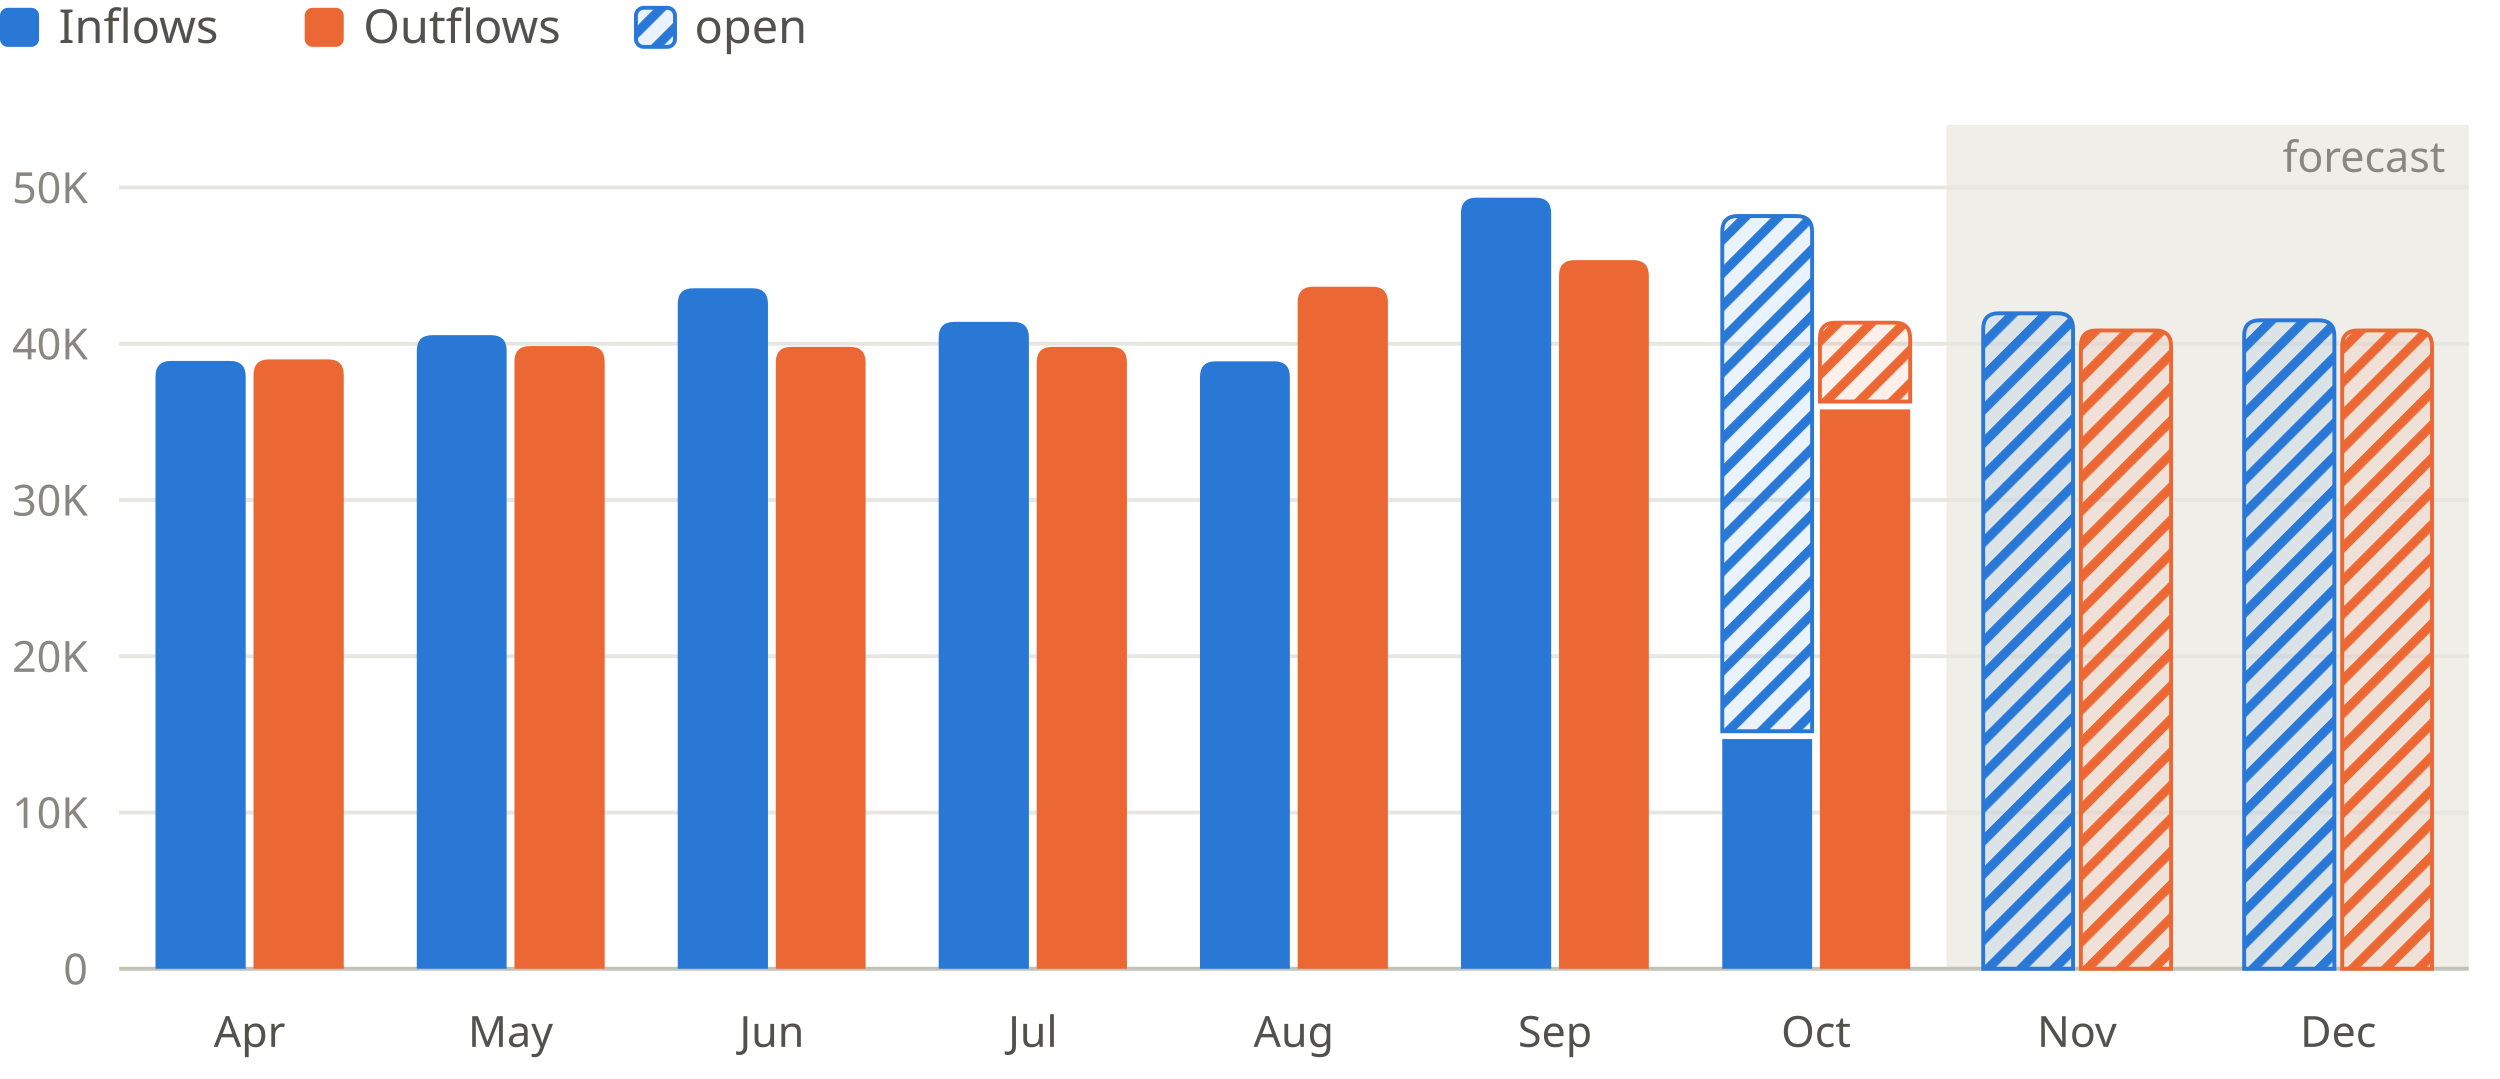
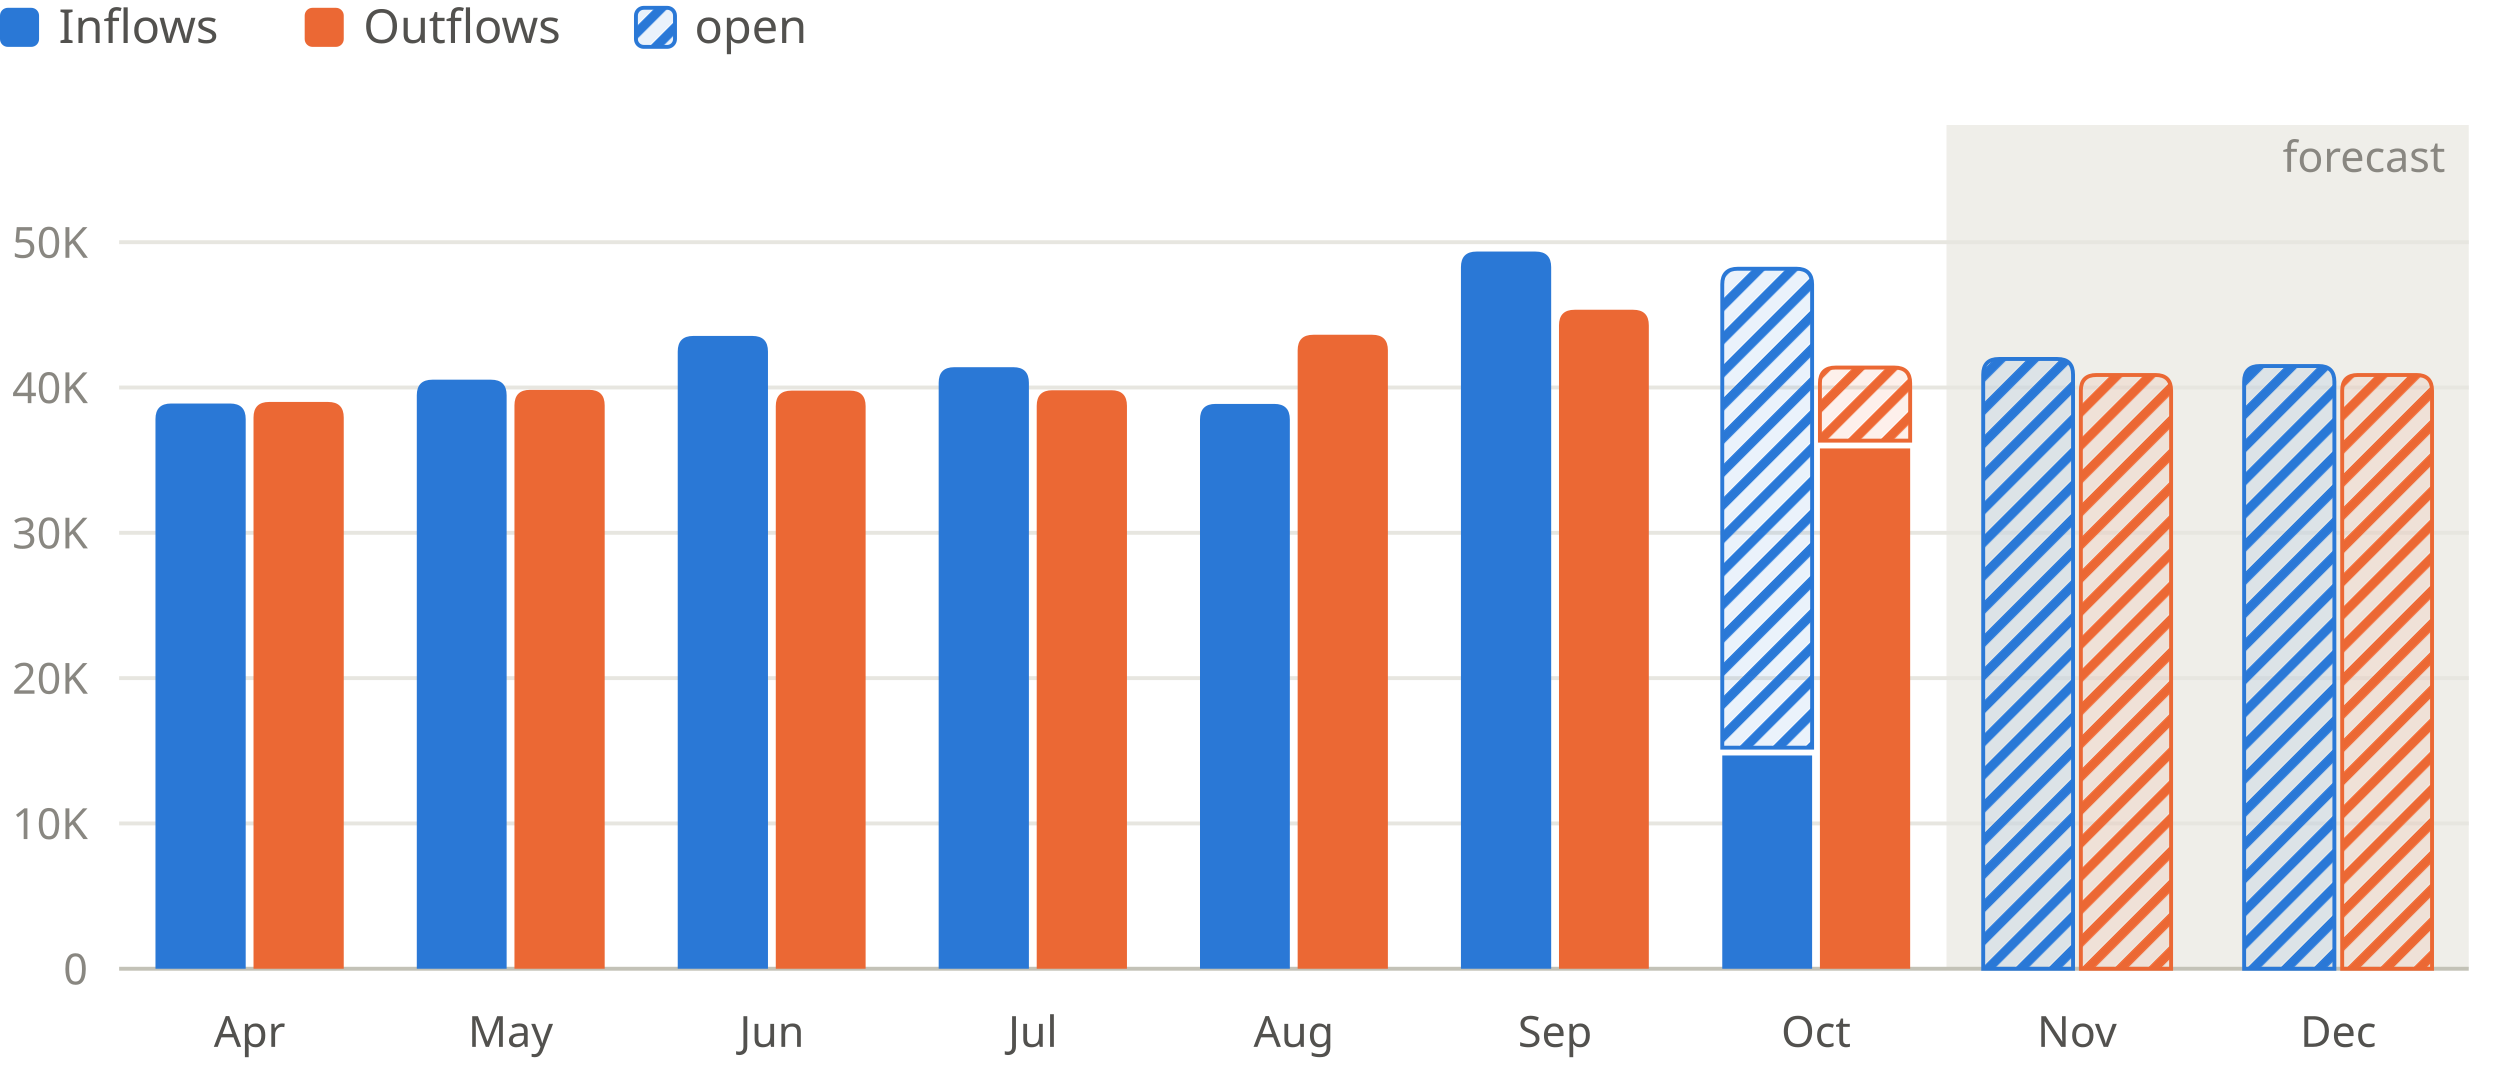
<svg xmlns="http://www.w3.org/2000/svg" class="bareink" viewBox="0 0 640 276" width="640" height="276" role="img" aria-label="Inflows and outflows move together, near $40k a month" font-family="system-ui,sans-serif" font-size="11" fill="#898781" style="overflow:visible;max-width:100%;height:auto">
  <defs>
    <pattern id="bis1" patternUnits="userSpaceOnUse" width="6" height="6" patternTransform="rotate(45)">
      <rect width="6" height="6" fill="#2a78d6" fill-opacity="0.1" />
      <rect width="2.4" height="6" fill="#2a78d6" />
    </pattern>
    <pattern id="bis2" patternUnits="userSpaceOnUse" width="6" height="6" patternTransform="rotate(45)">
      <rect width="6" height="6" fill="#eb6834" fill-opacity="0.1" />
      <rect width="2.4" height="6" fill="#eb6834" />
    </pattern>
  </defs>
  <rect x="0" y="2" width="10" height="10" rx="2" fill="#2a78d6" />
  <text x="15" y="11" font-size="12" fill="#52514e">Inflows</text>
  <rect x="78" y="2" width="10" height="10" rx="2" fill="#eb6834" />
  <text x="93" y="11" font-size="12" fill="#52514e">Outflows</text>
  <rect x="162.8" y="2" width="10" height="10" rx="2" fill="url(#bis1)" stroke="#2a78d6" />
  <text x="177.8" y="11" font-size="12" fill="#52514e">open</text>
  <rect x="498.3" y="32" width="133.7" height="216" fill="#efeee9" />
  <text x="626" y="44" text-anchor="end">forecast</text>
  <line x1="30.5" x2="632" y1="248" y2="248" stroke="#c3c2b7" />
  <text x="22.5" y="252" text-anchor="end">0</text>
-   <line x1="30.5" x2="632" y1="208" y2="208" stroke="#e7e6e0" />
-   <text x="22.5" y="212" text-anchor="end">10K</text>
-   <line x1="30.5" x2="632" y1="168" y2="168" stroke="#e7e6e0" />
-   <text x="22.5" y="172" text-anchor="end">20K</text>
-   <line x1="30.5" x2="632" y1="128" y2="128" stroke="#e7e6e0" />
-   <text x="22.5" y="132" text-anchor="end">30K</text>
-   <line x1="30.5" x2="632" y1="88" y2="88" stroke="#e7e6e0" />
-   <text x="22.5" y="92" text-anchor="end">40K</text>
-   <line x1="30.5" x2="632" y1="48" y2="48" stroke="#e7e6e0" />
-   <text x="22.5" y="52" text-anchor="end">50K</text>
-   <path d="M43.8,92.4H58.9Q62.9,92.4 62.9,96.4V248H39.8V96.4Q39.8,92.4 43.8,92.4Z" fill="#2a78d6" />
-   <path d="M68.9,92H84Q88,92 88,96V248H64.9V96Q64.9,92 68.9,92Z" fill="#eb6834" />
+   <line x1="30.5" x2="632" y1="210.8" y2="210.8" stroke="#e7e6e0" />
+   <text x="22.5" y="214.8" text-anchor="end">10K</text>
+   <line x1="30.5" x2="632" y1="173.6" y2="173.6" stroke="#e7e6e0" />
+   <text x="22.5" y="177.6" text-anchor="end">20K</text>
+   <line x1="30.5" x2="632" y1="136.4" y2="136.4" stroke="#e7e6e0" />
+   <text x="22.5" y="140.4" text-anchor="end">30K</text>
+   <line x1="30.5" x2="632" y1="99.2" y2="99.2" stroke="#e7e6e0" />
+   <text x="22.5" y="103.2" text-anchor="end">40K</text>
+   <line x1="30.5" x2="632" y1="62" y2="62" stroke="#e7e6e0" />
+   <text x="22.5" y="66" text-anchor="end">50K</text>
+   <path d="M43.8,103.3H58.9Q62.9,103.3 62.9,107.3V248H39.8V107.3Q39.8,103.3 43.8,103.3Z" fill="#2a78d6" />
+   <path d="M68.9,102.9H84Q88,102.9 88,106.9V248H64.9V106.9Q64.9,102.9 68.9,102.9Z" fill="#eb6834" />
  <text x="63.9" y="268" text-anchor="middle" fill="#52514e">Apr</text>
-   <rect x="30.5" y="48" width="66.8" height="200" fill="transparent" tabindex="0" data-i="0" />
-   <path d="M110.7,85.8H125.7Q129.7,85.8 129.7,89.8V248H106.7V89.8Q106.7,85.8 110.7,85.8Z" fill="#2a78d6" />
-   <path d="M135.7,88.6H150.8Q154.8,88.6 154.8,92.6V248H131.7V92.6Q131.7,88.6 135.7,88.6Z" fill="#eb6834" />
+   <rect x="30.5" y="62" width="66.8" height="186" fill="transparent" tabindex="0" data-i="0" />
+   <path d="M110.7,97.2H125.7Q129.7,97.2 129.7,101.2V248H106.7V101.2Q106.7,97.2 110.7,97.2Z" fill="#2a78d6" />
+   <path d="M135.7,99.8H150.8Q154.8,99.8 154.8,103.8V248H131.7V103.8Q131.7,99.8 135.7,99.8Z" fill="#eb6834" />
  <text x="130.7" y="268" text-anchor="middle" fill="#52514e">May</text>
-   <rect x="97.3" y="48" width="66.8" height="200" fill="transparent" tabindex="0" data-i="1" />
-   <path d="M177.5,73.8H192.6Q196.6,73.8 196.6,77.8V248H173.5V77.8Q173.5,73.8 177.5,73.8Z" fill="#2a78d6" />
-   <path d="M202.6,88.8H217.6Q221.6,88.8 221.6,92.8V248H198.6V92.8Q198.6,88.8 202.6,88.8Z" fill="#eb6834" />
+   <rect x="97.3" y="62" width="66.8" height="186" fill="transparent" tabindex="0" data-i="1" />
+   <path d="M177.5,86H192.6Q196.6,86 196.6,90V248H173.5V90Q173.5,86 177.5,86Z" fill="#2a78d6" />
+   <path d="M202.6,100H217.6Q221.6,100 221.6,104V248H198.6V104Q198.6,100 202.6,100Z" fill="#eb6834" />
  <text x="197.6" y="268" text-anchor="middle" fill="#52514e">Jun</text>
-   <rect x="164.2" y="48" width="66.8" height="200" fill="transparent" tabindex="0" data-i="2" />
-   <path d="M244.3,82.4H259.4Q263.4,82.4 263.4,86.4V248H240.3V86.4Q240.3,82.4 244.3,82.4Z" fill="#2a78d6" />
-   <path d="M269.4,88.8H284.5Q288.5,88.8 288.5,92.8V248H265.4V92.8Q265.4,88.8 269.4,88.8Z" fill="#eb6834" />
+   <rect x="164.2" y="62" width="66.8" height="186" fill="transparent" tabindex="0" data-i="2" />
+   <path d="M244.3,94H259.4Q263.4,94 263.4,98V248H240.3V98Q240.3,94 244.3,94Z" fill="#2a78d6" />
+   <path d="M269.4,99.9H284.5Q288.5,99.9 288.5,103.9V248H265.4V103.9Q265.4,99.9 269.4,99.9Z" fill="#eb6834" />
  <text x="264.4" y="268" text-anchor="middle" fill="#52514e">Jul</text>
-   <rect x="231" y="48" width="66.8" height="200" fill="transparent" tabindex="0" data-i="3" />
-   <path d="M311.2,92.5H326.2Q330.2,92.5 330.2,96.5V248H307.2V96.5Q307.2,92.5 311.2,92.5Z" fill="#2a78d6" />
-   <path d="M336.2,73.4H351.3Q355.3,73.4 355.3,77.4V248H332.2V77.4Q332.2,73.4 336.2,73.4Z" fill="#eb6834" />
+   <rect x="231" y="62" width="66.8" height="186" fill="transparent" tabindex="0" data-i="3" />
+   <path d="M311.2,103.4H326.2Q330.2,103.4 330.2,107.4V248H307.2V107.4Q307.2,103.4 311.2,103.4Z" fill="#2a78d6" />
+   <path d="M336.2,85.7H351.3Q355.3,85.7 355.3,89.7V248H332.2V89.7Q332.2,85.7 336.2,85.7Z" fill="#eb6834" />
  <text x="331.2" y="268" text-anchor="middle" fill="#52514e">Aug</text>
-   <rect x="297.8" y="48" width="66.8" height="200" fill="transparent" tabindex="0" data-i="4" />
-   <path d="M378,50.6H393.1Q397.1,50.6 397.1,54.6V248H374V54.6Q374,50.6 378,50.6Z" fill="#2a78d6" />
-   <path d="M403.1,66.6H418.1Q422.1,66.6 422.1,70.6V248H399.1V70.6Q399.1,66.6 403.1,66.6Z" fill="#eb6834" />
+   <rect x="297.8" y="62" width="66.8" height="186" fill="transparent" tabindex="0" data-i="4" />
+   <path d="M378,64.4H393.1Q397.1,64.4 397.1,68.4V248H374V68.4Q374,64.4 378,64.4Z" fill="#2a78d6" />
+   <path d="M403.1,79.3H418.1Q422.1,79.3 422.1,83.3V248H399.1V83.3Q399.1,79.3 403.1,79.3Z" fill="#eb6834" />
  <text x="398.1" y="268" text-anchor="middle" fill="#52514e">Sep</text>
-   <rect x="364.7" y="48" width="66.8" height="200" fill="transparent" tabindex="0" data-i="5" />
-   <path d="M440.9,189.2H463.9V248H440.9V189.2Z" fill="#2a78d6" />
-   <path d="M444.9,55.3H459.9Q463.9,55.3 463.9,59.3V187.2H440.9V59.3Q440.9,55.3 444.9,55.3Z" fill="url(#bis1)" stroke="#2a78d6" />
-   <path d="M465.9,104.8H489V248H465.9V104.8Z" fill="#eb6834" />
-   <path d="M469.9,82.6H485Q489,82.6 489,86.6V102.8H465.9V86.6Q465.9,82.6 469.9,82.6Z" fill="url(#bis2)" stroke="#eb6834" />
+   <rect x="364.7" y="62" width="66.8" height="186" fill="transparent" tabindex="0" data-i="5" />
+   <path d="M440.9,193.4H463.9V248H440.9V193.4Z" fill="#2a78d6" />
+   <path d="M444.9,68.8H459.9Q463.9,68.8 463.9,72.8V191.4H440.9V72.8Q440.9,68.8 444.9,68.8Z" fill="url(#bis1)" stroke="#2a78d6" />
+   <path d="M465.9,114.8H489V248H465.9V114.8Z" fill="#eb6834" />
+   <path d="M469.9,94.1H485Q489,94.1 489,98.1V112.8H465.9V98.1Q465.9,94.1 469.9,94.1Z" fill="url(#bis2)" stroke="#eb6834" />
  <text x="464.9" y="268" text-anchor="middle" fill="#52514e">Oct</text>
-   <rect x="431.5" y="48" width="66.8" height="200" fill="transparent" tabindex="0" data-i="6" />
-   <path d="M511.7,80.2H526.7Q530.7,80.2 530.7,84.2V248H507.7V84.2Q507.7,80.2 511.7,80.2Z" fill="url(#bis1)" stroke="#2a78d6" />
-   <path d="M536.7,84.6H551.8Q555.8,84.6 555.8,88.6V248H532.7V88.6Q532.7,84.6 536.7,84.6Z" fill="url(#bis2)" stroke="#eb6834" />
+   <rect x="431.5" y="62" width="66.8" height="186" fill="transparent" tabindex="0" data-i="6" />
+   <path d="M511.7,91.9H526.7Q530.7,91.9 530.7,95.9V248H507.7V95.9Q507.7,91.9 511.7,91.9Z" fill="url(#bis1)" stroke="#2a78d6" />
+   <path d="M536.7,96H551.8Q555.8,96 555.8,100V248H532.7V100Q532.7,96 536.7,96Z" fill="url(#bis2)" stroke="#eb6834" />
  <text x="531.7" y="268" text-anchor="middle" fill="#52514e">Nov</text>
-   <rect x="498.3" y="48" width="66.8" height="200" fill="transparent" tabindex="0" data-i="7" />
-   <path d="M578.5,82H593.6Q597.6,82 597.6,86V248H574.5V86Q574.5,82 578.5,82Z" fill="url(#bis1)" stroke="#2a78d6" />
-   <path d="M603.6,84.6H618.6Q622.6,84.6 622.6,88.6V248H599.6V88.6Q599.6,84.6 603.6,84.6Z" fill="url(#bis2)" stroke="#eb6834" />
+   <rect x="498.3" y="62" width="66.8" height="186" fill="transparent" tabindex="0" data-i="7" />
+   <path d="M578.5,93.7H593.6Q597.6,93.7 597.6,97.7V248H574.5V97.7Q574.5,93.7 578.5,93.7Z" fill="url(#bis1)" stroke="#2a78d6" />
+   <path d="M603.6,96H618.6Q622.6,96 622.6,100V248H599.6V100Q599.6,96 603.6,96Z" fill="url(#bis2)" stroke="#eb6834" />
  <text x="598.6" y="268" text-anchor="middle" fill="#52514e">Dec</text>
-   <rect x="565.2" y="48" width="66.8" height="200" fill="transparent" tabindex="0" data-i="8" />
+   <rect x="565.2" y="62" width="66.8" height="186" fill="transparent" tabindex="0" data-i="8" />
</svg>
